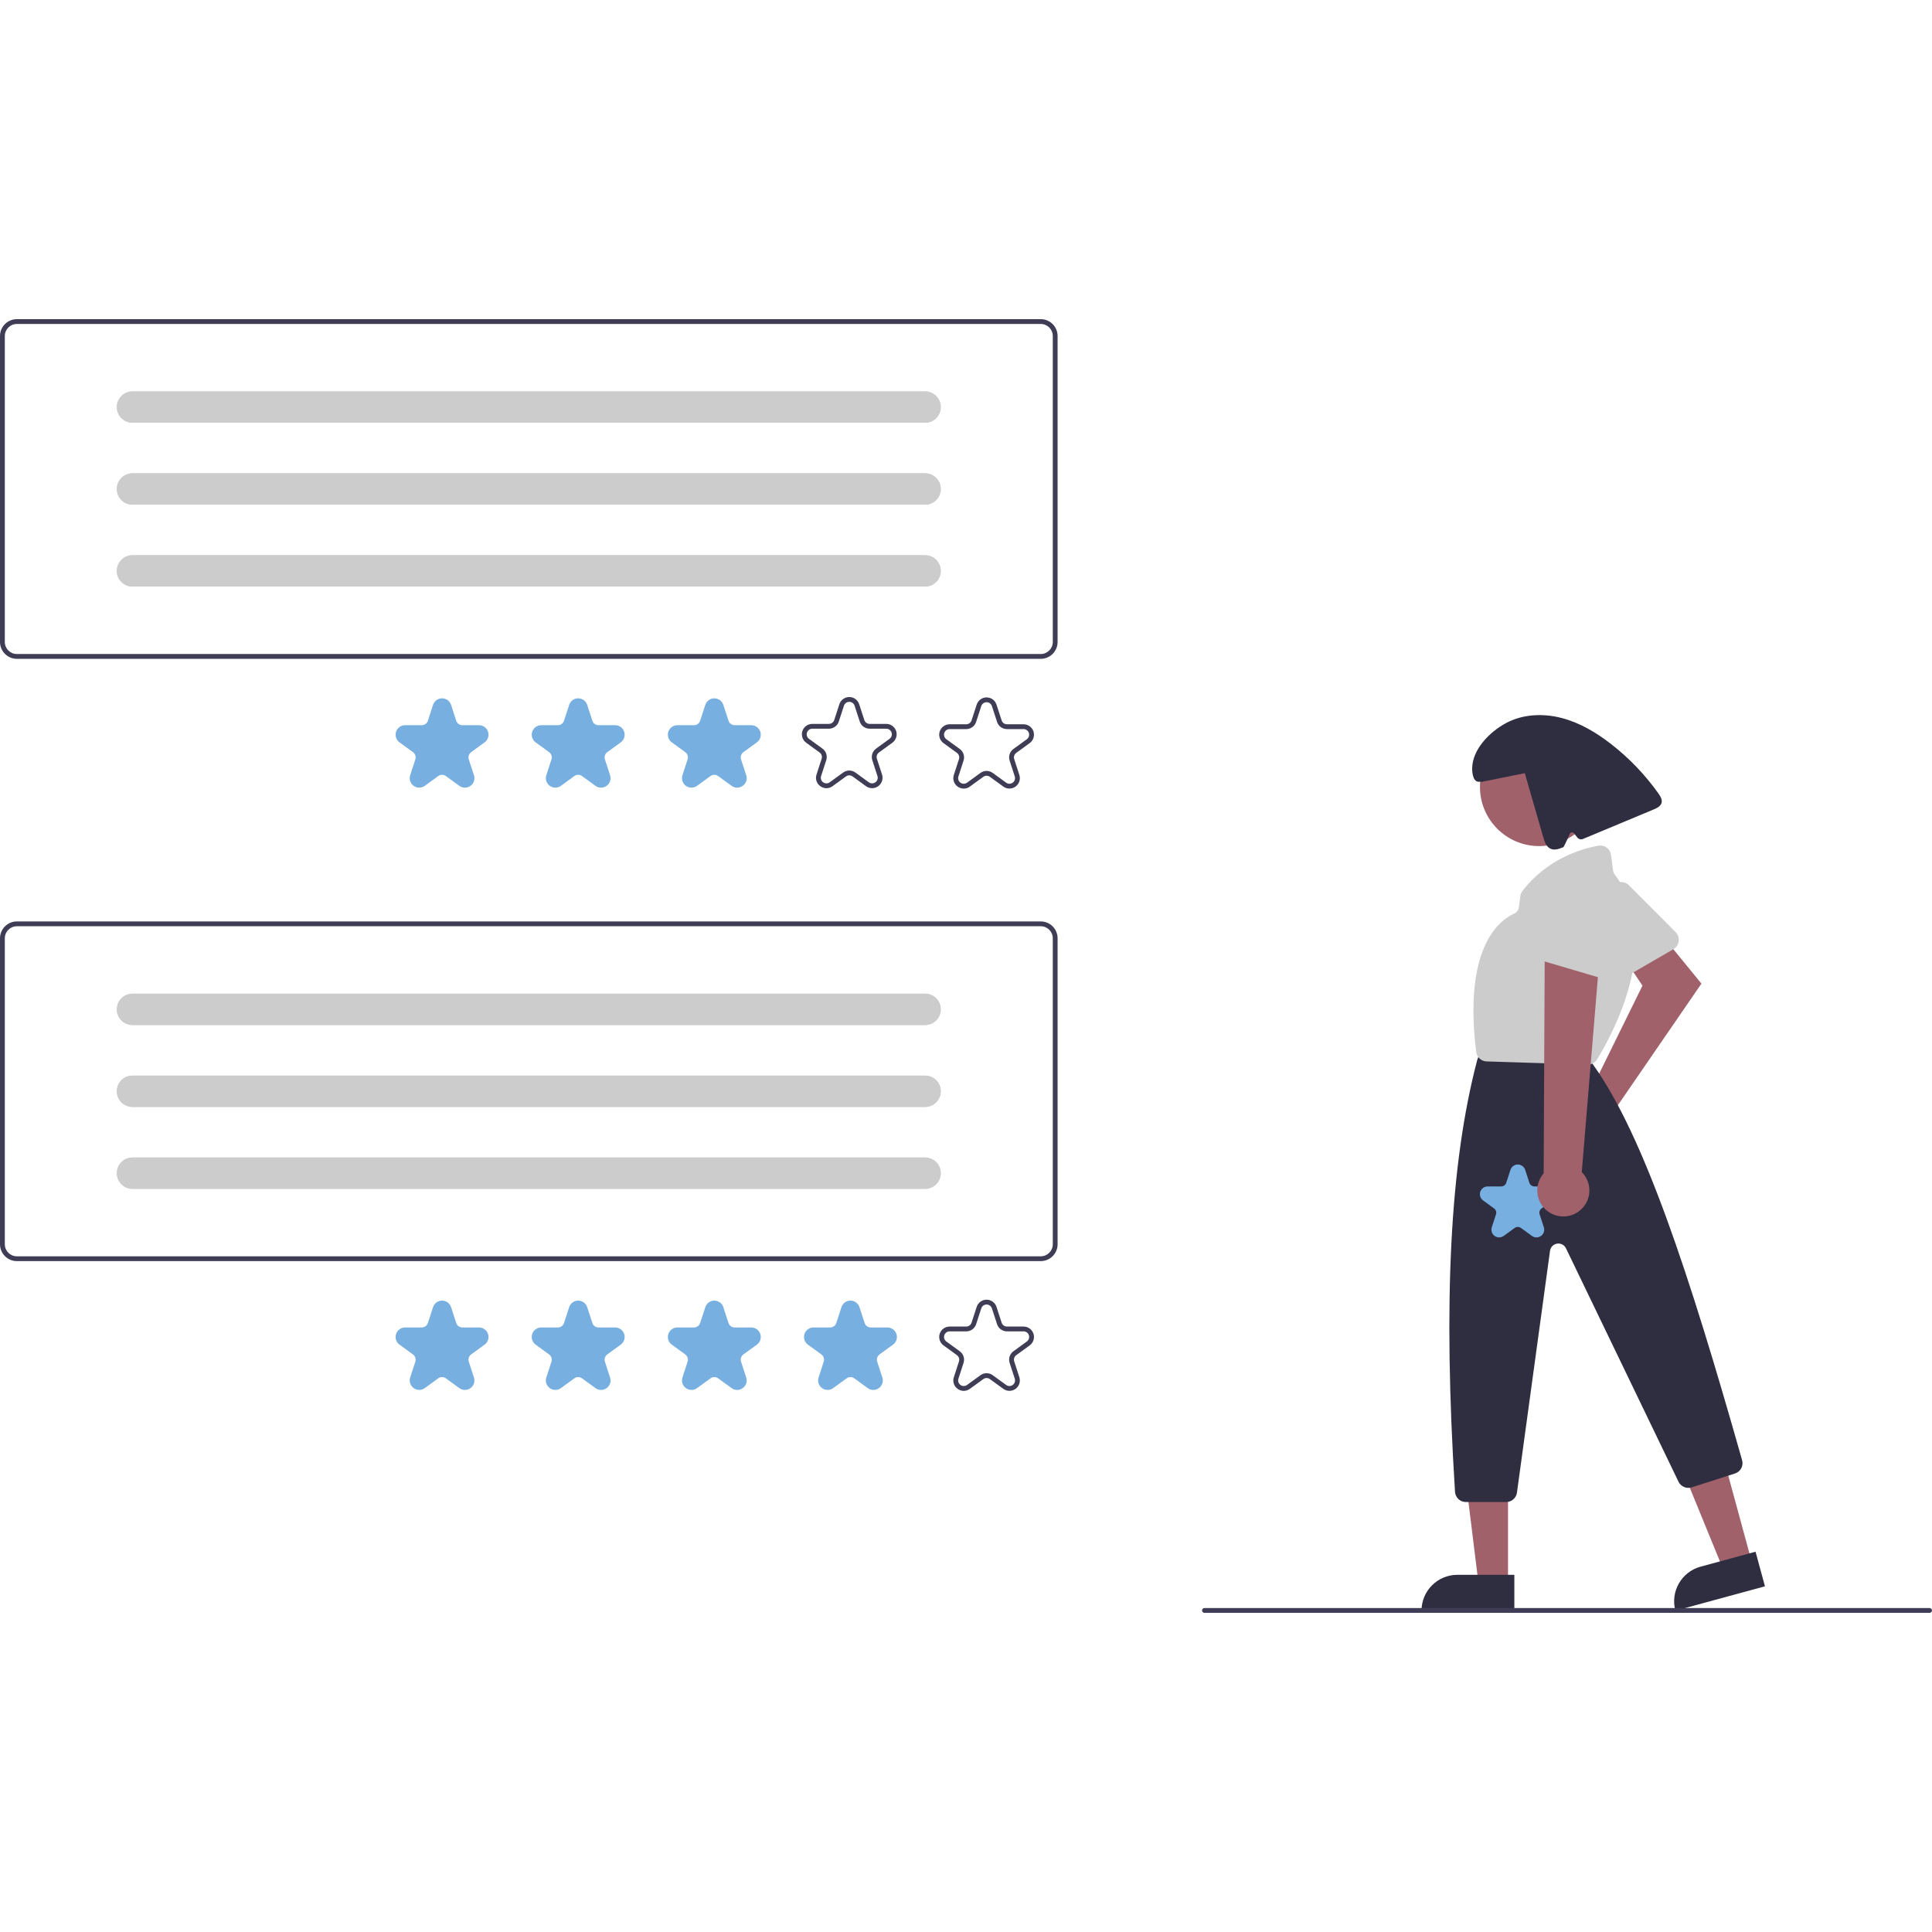
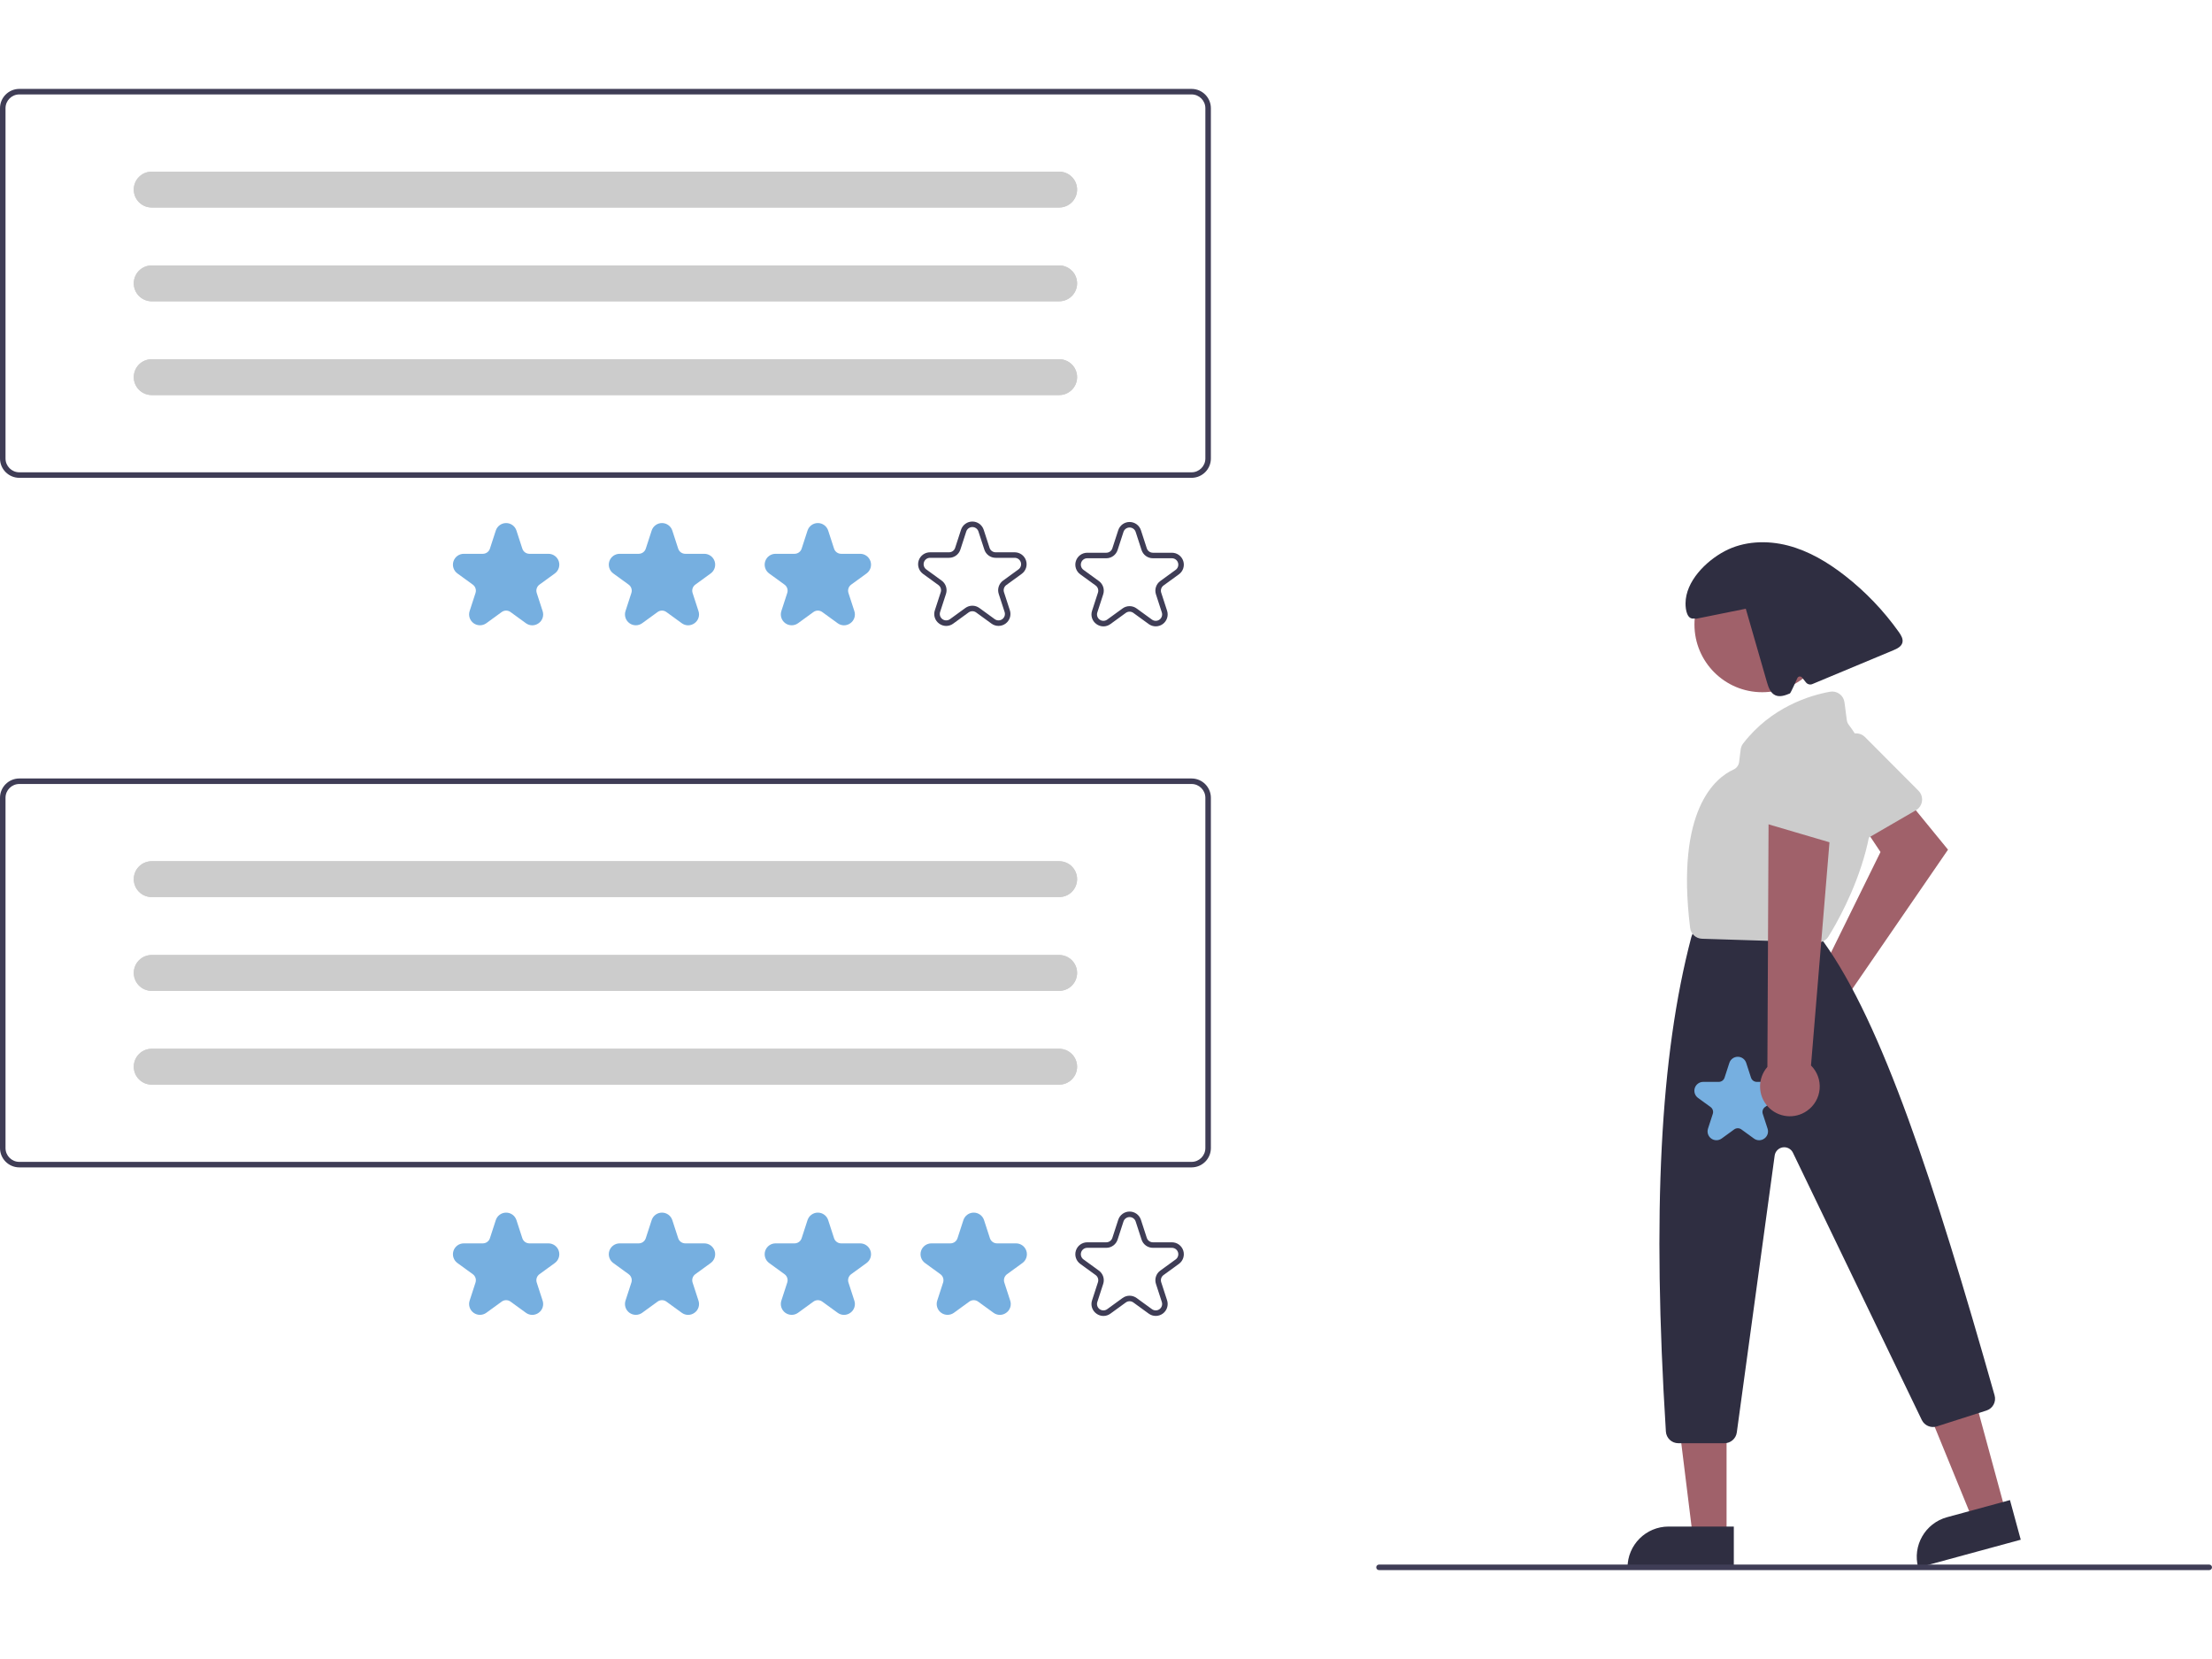
- <svg xmlns="http://www.w3.org/2000/svg" id="b8669117-6177-4f3a-a75c-05852d999d53" data-name="Layer 1" width="150px" height="150px" viewBox="0 0 801.953 537">
+ <svg xmlns="http://www.w3.org/2000/svg" id="b8669117-6177-4f3a-a75c-05852d999d53" data-name="Layer 1" width="200" height="150" viewBox="0 0 801.953 537">
  <path d="M857.273,503.003a10.527,10.527,0,0,1,1.621-.347l21.899-44.496-6.686-10.023,13.807-12.067,17.357,21.24-35.351,51.448a10.496,10.496,0,1,1-12.648-5.755Z" transform="translate(-199.0236 -181.5)" fill="#a0616a" />
  <path d="M894.656,442.218a4.514,4.514,0,0,1-1.016.801l-22.406,12.989a4.499,4.499,0,0,1-6.324-1.968l-10.897-23.023a4.476,4.476,0,0,1,1.537-5.645l13.889-9.448a4.502,4.502,0,0,1,5.718.544L894.57,435.949a4.504,4.504,0,0,1,.086,6.269Z" transform="translate(-199.0236 -181.5)" fill="#ccc" />
  <polygon points="727.092 515.689 715.262 518.908 697.217 474.811 714.677 470.06 727.092 515.689" fill="#a0616a" />
  <path d="M906.717,697.917h23.644a0,0,0,0,1,0,0v14.887a0,0,0,0,1,0,0H891.83a0,0,0,0,1,0,0v0A14.887,14.887,0,0,1,906.717,697.917Z" transform="translate(-352.2474 82.43915) rotate(-15.22067)" fill="#2f2e41" />
  <polygon points="625.961 524.716 613.702 524.715 607.869 477.427 625.963 477.428 625.961 524.716" fill="#a0616a" />
  <path d="M604.944,521.212h23.644a0,0,0,0,1,0,0v14.887a0,0,0,0,1,0,0H590.057a0,0,0,0,1,0,0v0A14.887,14.887,0,0,1,604.944,521.212Z" fill="#2f2e41" />
  <circle cx="638.878" cy="194.165" r="24.561" fill="#a0616a" />
  <path d="M824.234,672.5H807.481a4.513,4.513,0,0,1-4.496-4.223c-4.992-79.361-2.072-136.289,9.19-179.153a4.678,4.678,0,0,1,.182-.552l.897-2.243a4.479,4.479,0,0,1,4.178-2.829h34.452a4.493,4.493,0,0,1,3.417,1.571l4.679,5.46c.091.106.177.215.259.329,21.101,29.426,40.011,86.954,61.912,164.278a4.485,4.485,0,0,1-2.958,5.517L901.189,666.417a4.524,4.524,0,0,1-5.425-2.332l-46.723-96.907a3.5,3.5,0,0,0-6.62,1.046l-13.728,100.386A4.517,4.517,0,0,1,824.234,672.5Z" transform="translate(-199.0236 -181.5)" fill="#2f2e41" />
  <path d="M858.092,490.931c-.047,0-.094-.001-.141-.002l-41.848-1.321a4.485,4.485,0,0,1-4.329-3.954c-5.305-42.941,9.244-54.445,15.746-57.397a3.46,3.46,0,0,0,2.012-2.743l.562-4.501a4.484,4.484,0,0,1,.889-2.186c10.194-13.205,24.113-17.434,31.503-18.778a4.493,4.493,0,0,1,5.251,3.85l.843,6.463a3.56,3.56,0,0,0,.713,1.691c21.259,27.792-2.425,68.827-7.388,76.771h0A4.508,4.508,0,0,1,858.092,490.931Z" transform="translate(-199.0236 -181.5)" fill="#ccc" />
  <path d="M887.455,378.43A97.753,97.753,0,0,0,867.95,358.01c-6.198-4.841-13.098-8.978-20.709-10.956-7.612-1.979-16.019-1.642-22.963,2.049-6.945,3.691-14.125,11.025-14.169,18.889-.014,2.527.629,5.945,3.117,5.508l.72.095q9.004-1.819,18.007-3.637,3.835,13.308,7.669,26.616c.539,1.87,1.262,3.961,3.037,4.758,1.672.751,3.604.043,5.296-.663.278-.116,2.668-5.482,2.668-5.482a1,1,0,0,1,1.723-.288l1.42,1.775a2,2,0,0,0,2.332.596q14.683-6.129,29.366-12.259c1.353-.565,2.865-1.302,3.257-2.715C889.095,380.944,888.267,379.576,887.455,378.43Z" transform="translate(-199.0236 -181.5)" fill="#2f2e41" />
  <path d="M999.976,718.5h-301a1,1,0,0,1,0-2h301a1,1,0,0,1,0,2Z" transform="translate(-199.0236 -181.5)" fill="#3f3d56" />
  <path d="M836.793,562.664a3.203,3.203,0,0,1-1.889-.625l-4.552-3.307a2.206,2.206,0,0,0-2.602,0l-4.552,3.307a3.213,3.213,0,0,1-4.945-3.592l1.739-5.351a2.207,2.207,0,0,0-.804-2.475l-4.552-3.308a3.213,3.213,0,0,1,1.889-5.813h5.626a2.208,2.208,0,0,0,2.105-1.529l1.739-5.351a3.213,3.213,0,0,1,6.112,0l1.739,5.351a2.208,2.208,0,0,0,2.105,1.529h5.626a3.213,3.213,0,0,1,1.889,5.813l-4.552,3.307a2.208,2.208,0,0,0-.804,2.475l1.739,5.351a3.165,3.165,0,0,1-1.167,3.592A3.203,3.203,0,0,1,836.793,562.664Z" transform="translate(-199.0236 -181.5)" fill="#76afe0" />
  <path d="M854.189,551.966a10.743,10.743,0,0,0,1.406-16.412l7.773-93.871-23.144,3.184-.44,91.205a10.801,10.801,0,0,0,14.405,15.895Z" transform="translate(-199.0236 -181.5)" fill="#a0616a" />
  <path d="M864.881,455.199a4.514,4.514,0,0,1-1.281-.186l-24.846-7.308a4.499,4.499,0,0,1-2.927-5.941l9.195-23.754a4.476,4.476,0,0,1,5.153-2.771l16.415,3.568a4.502,4.502,0,0,1,3.542,4.521l-.764,27.492a4.504,4.504,0,0,1-4.488,4.378Z" transform="translate(-199.0236 -181.5)" fill="#ccc" />
  <path d="M631.024,572.5H206.024a7.008,7.008,0,0,1-7-7v-127a7.008,7.008,0,0,1,7-7H631.024a7.008,7.008,0,0,1,7,7v127A7.008,7.008,0,0,1,631.024,572.5Zm-425-139a5.006,5.006,0,0,0-5,5v127a5.006,5.006,0,0,0,5,5H631.024a5.006,5.006,0,0,0,5-5v-127a5.006,5.006,0,0,0-5-5Z" transform="translate(-199.0236 -181.5)" fill="#3f3d56" />
  <path d="M391.999,625.975a3.925,3.925,0,0,1-2.314-.766l-5.576-4.051a2.702,2.702,0,0,0-3.187,0l-5.576,4.051a3.937,3.937,0,0,1-6.058-4.401l2.13-6.555a2.705,2.705,0,0,0-.985-3.032l-5.576-4.051a3.936,3.936,0,0,1,2.314-7.121h6.893a2.705,2.705,0,0,0,2.579-1.873l2.13-6.555a3.937,3.937,0,0,1,7.488,0l2.13,6.555a2.705,2.705,0,0,0,2.579,1.873h6.893a3.937,3.937,0,0,1,2.314,7.121l-5.576,4.051a2.705,2.705,0,0,0-.985,3.032l2.13,6.555a3.877,3.877,0,0,1-1.43,4.401A3.924,3.924,0,0,1,391.999,625.975Z" transform="translate(-199.0236 -181.5)" fill="#76afe0" />
  <path d="M448.507,625.975a3.925,3.925,0,0,1-2.314-.766l-5.576-4.051a2.702,2.702,0,0,0-3.187,0l-5.576,4.051a3.937,3.937,0,0,1-6.058-4.401l2.13-6.555a2.705,2.705,0,0,0-.985-3.032l-5.576-4.051a3.937,3.937,0,0,1,2.314-7.121h6.893a2.705,2.705,0,0,0,2.579-1.873l2.13-6.555a3.936,3.936,0,0,1,7.488,0l2.13,6.555a2.705,2.705,0,0,0,2.579,1.873h6.893a3.937,3.937,0,0,1,2.314,7.121l-5.576,4.051a2.705,2.705,0,0,0-.985,3.032l2.13,6.555a3.877,3.877,0,0,1-1.43,4.401A3.924,3.924,0,0,1,448.507,625.975Z" transform="translate(-199.0236 -181.5)" fill="#76afe0" />
  <path d="M505.016,625.975a3.924,3.924,0,0,1-2.314-.766l-5.576-4.051a2.708,2.708,0,0,0-3.188,0l-5.576,4.051a3.936,3.936,0,0,1-6.058-4.401l2.13-6.555a2.705,2.705,0,0,0-.985-3.032l-5.576-4.051a3.937,3.937,0,0,1,2.314-7.121h6.893a2.705,2.705,0,0,0,2.579-1.873l2.13-6.555a3.936,3.936,0,0,1,7.488,0l2.13,6.555a2.705,2.705,0,0,0,2.579,1.873h6.893a3.937,3.937,0,0,1,2.314,7.121l-5.576,4.051a2.705,2.705,0,0,0-.985,3.032l2.13,6.555a3.878,3.878,0,0,1-1.43,4.401A3.925,3.925,0,0,1,505.016,625.975Z" transform="translate(-199.0236 -181.5)" fill="#76afe0" />
  <path d="M561.524,625.975a3.925,3.925,0,0,1-2.314-.766l-5.576-4.051a2.702,2.702,0,0,0-3.187,0L544.87,625.209a3.937,3.937,0,0,1-6.058-4.401l2.13-6.555a2.704,2.704,0,0,0-.985-3.032l-5.576-4.052a3.937,3.937,0,0,1,2.314-7.121h6.893a2.705,2.705,0,0,0,2.579-1.873l2.13-6.555a3.936,3.936,0,0,1,7.488,0l2.13,6.555a2.705,2.705,0,0,0,2.579,1.873h6.893a3.937,3.937,0,0,1,2.314,7.121l-5.576,4.051a2.705,2.705,0,0,0-.985,3.032l2.13,6.555A3.877,3.877,0,0,1,563.838,625.209,3.924,3.924,0,0,1,561.524,625.975Z" transform="translate(-199.0236 -181.5)" fill="#76afe0" />
  <path d="M599.065,626.364a4.313,4.313,0,0,1-2.541-.841,4.261,4.261,0,0,1-1.571-4.835l2.13-6.555a2.319,2.319,0,0,0-.844-2.598l-5.577-4.052a4.324,4.324,0,0,1,2.542-7.822H600.096a2.318,2.318,0,0,0,2.21-1.606l2.13-6.555a4.324,4.324,0,0,1,8.225,0l2.13,6.555a2.318,2.318,0,0,0,2.21,1.606h6.893a4.324,4.324,0,0,1,2.542,7.822l-5.576,4.052a2.318,2.318,0,0,0-.844,2.598l2.13,6.555a4.324,4.324,0,0,1-6.654,4.834l-5.576-4.051a2.318,2.318,0,0,0-2.732,0l-5.576,4.051A4.31,4.31,0,0,1,599.065,626.364Zm9.484-7.339a4.315,4.315,0,0,1,2.541.828l5.576,4.051a2.324,2.324,0,0,0,3.576-2.598l-2.13-6.555a4.313,4.313,0,0,1,1.571-4.834l5.576-4.052a2.324,2.324,0,0,0-1.366-4.204h-6.893a4.313,4.313,0,0,1-4.112-2.988l-2.13-6.555a2.324,2.324,0,0,0-4.421,0l-2.13,6.555a4.312,4.312,0,0,1-4.112,2.988h-6.893a2.324,2.324,0,0,0-1.366,4.204l5.577,4.052a4.314,4.314,0,0,1,1.571,4.834l-2.13,6.555a2.324,2.324,0,0,0,3.576,2.598l5.577-4.051A4.317,4.317,0,0,1,608.549,619.025Z" transform="translate(-199.0236 -181.5)" fill="#3f3d56" />
  <path d="M254.024,461.5a6.5,6.5,0,0,0,0,13h329a6.5,6.5,0,1,0,0-13Z" transform="translate(-199.0236 -181.5)" fill="#ccc" />
  <path d="M254.024,495.5a6.5,6.5,0,0,0,0,13h329a6.5,6.5,0,1,0,0-13Z" transform="translate(-199.0236 -181.5)" fill="#ccc" />
  <path d="M254.024,529.5a6.5,6.5,0,0,0,0,13h329a6.5,6.5,0,1,0,0-13Z" transform="translate(-199.0236 -181.5)" fill="#ccc" />
  <path d="M254.024,461.5a6.5,6.5,0,0,0,0,13h329a6.5,6.5,0,1,0,0-13Z" transform="translate(-199.0236 -181.5)" fill="#ccc" />
  <path d="M254.024,495.5a6.5,6.5,0,0,0,0,13h329a6.5,6.5,0,1,0,0-13Z" transform="translate(-199.0236 -181.5)" fill="#ccc" />
  <path d="M254.024,529.5a6.5,6.5,0,0,0,0,13h329a6.5,6.5,0,1,0,0-13Z" transform="translate(-199.0236 -181.5)" fill="#ccc" />
  <path d="M631.024,322.5H206.024a7.008,7.008,0,0,1-7-7v-127a7.008,7.008,0,0,1,7-7H631.024a7.008,7.008,0,0,1,7,7v127A7.008,7.008,0,0,1,631.024,322.5Zm-425-139a5.006,5.006,0,0,0-5,5v127a5.006,5.006,0,0,0,5,5H631.024a5.006,5.006,0,0,0,5-5v-127a5.006,5.006,0,0,0-5-5Z" transform="translate(-199.0236 -181.5)" fill="#3f3d56" />
  <path d="M391.999,375.975a3.925,3.925,0,0,1-2.314-.766l-5.576-4.051a2.702,2.702,0,0,0-3.187,0l-5.576,4.051a3.937,3.937,0,0,1-6.058-4.401l2.13-6.555a2.705,2.705,0,0,0-.985-3.032l-5.576-4.051a3.936,3.936,0,0,1,2.314-7.121h6.893a2.705,2.705,0,0,0,2.579-1.873l2.13-6.555a3.937,3.937,0,0,1,7.488,0l2.13,6.555a2.705,2.705,0,0,0,2.579,1.873h6.893a3.937,3.937,0,0,1,2.314,7.121l-5.576,4.051a2.705,2.705,0,0,0-.985,3.032l2.13,6.555a3.877,3.877,0,0,1-1.43,4.401A3.924,3.924,0,0,1,391.999,375.975Z" transform="translate(-199.0236 -181.5)" fill="#76afe0" />
  <path d="M448.507,375.975a3.925,3.925,0,0,1-2.314-.766l-5.576-4.051a2.702,2.702,0,0,0-3.187,0l-5.576,4.051a3.937,3.937,0,0,1-6.058-4.401l2.13-6.555a2.705,2.705,0,0,0-.985-3.032l-5.576-4.051a3.937,3.937,0,0,1,2.314-7.121h6.893a2.705,2.705,0,0,0,2.579-1.873l2.13-6.555a3.936,3.936,0,0,1,7.488,0l2.13,6.555a2.705,2.705,0,0,0,2.579,1.873h6.893a3.937,3.937,0,0,1,2.314,7.121l-5.576,4.051a2.705,2.705,0,0,0-.985,3.032l2.13,6.555a3.877,3.877,0,0,1-1.43,4.401A3.924,3.924,0,0,1,448.507,375.975Z" transform="translate(-199.0236 -181.5)" fill="#76afe0" />
  <path d="M505.016,375.975a3.924,3.924,0,0,1-2.314-.766l-5.576-4.051a2.708,2.708,0,0,0-3.188,0l-5.576,4.051a3.936,3.936,0,0,1-6.058-4.401l2.13-6.555a2.705,2.705,0,0,0-.985-3.032l-5.576-4.051a3.937,3.937,0,0,1,2.314-7.121h6.893a2.705,2.705,0,0,0,2.579-1.873l2.13-6.555a3.936,3.936,0,0,1,7.488,0l2.13,6.555a2.705,2.705,0,0,0,2.579,1.873h6.893a3.937,3.937,0,0,1,2.314,7.121l-5.576,4.051a2.705,2.705,0,0,0-.985,3.032l2.13,6.555a3.878,3.878,0,0,1-1.43,4.401A3.925,3.925,0,0,1,505.016,375.975Z" transform="translate(-199.0236 -181.5)" fill="#76afe0" />
  <path d="M599.065,376.364a4.313,4.313,0,0,1-2.541-.841,4.261,4.261,0,0,1-1.571-4.835l2.13-6.555a2.319,2.319,0,0,0-.844-2.598l-5.577-4.052a4.324,4.324,0,0,1,2.542-7.822H600.096a2.318,2.318,0,0,0,2.21-1.606l2.13-6.555a4.324,4.324,0,0,1,8.225,0l2.13,6.555a2.318,2.318,0,0,0,2.21,1.606h6.893a4.324,4.324,0,0,1,2.542,7.822l-5.576,4.052a2.318,2.318,0,0,0-.844,2.598l2.13,6.555a4.324,4.324,0,0,1-6.654,4.834l-5.576-4.051a2.318,2.318,0,0,0-2.732,0l-5.576,4.051A4.31,4.31,0,0,1,599.065,376.364Zm9.484-7.339a4.315,4.315,0,0,1,2.541.828l5.576,4.051a2.324,2.324,0,0,0,3.576-2.598l-2.13-6.555a4.313,4.313,0,0,1,1.571-4.834l5.576-4.052a2.324,2.324,0,0,0-1.366-4.204h-6.893a4.313,4.313,0,0,1-4.112-2.988l-2.13-6.555a2.324,2.324,0,0,0-4.421,0l-2.13,6.555a4.312,4.312,0,0,1-4.112,2.988h-6.893a2.324,2.324,0,0,0-1.366,4.204l5.577,4.052a4.314,4.314,0,0,1,1.571,4.834l-2.13,6.555a2.324,2.324,0,0,0,3.576,2.598l5.577-4.051A4.317,4.317,0,0,1,608.549,369.025Z" transform="translate(-199.0236 -181.5)" fill="#3f3d56" />
  <path d="M542.065,376.203a4.313,4.313,0,0,1-2.541-.841,4.261,4.261,0,0,1-1.571-4.835l2.13-6.555a2.319,2.319,0,0,0-.844-2.598l-5.577-4.052A4.324,4.324,0,0,1,536.203,349.5H543.096a2.318,2.318,0,0,0,2.21-1.606l2.13-6.555a4.324,4.324,0,0,1,8.225,0l2.13,6.555a2.318,2.318,0,0,0,2.21,1.606h6.893a4.324,4.324,0,0,1,2.542,7.822l-5.576,4.052a2.318,2.318,0,0,0-.844,2.598l2.13,6.555a4.324,4.324,0,0,1-6.654,4.834l-5.576-4.051a2.318,2.318,0,0,0-2.732,0l-5.576,4.051A4.31,4.31,0,0,1,542.065,376.203Zm9.484-7.339a4.315,4.315,0,0,1,2.541.828l5.576,4.051a2.324,2.324,0,0,0,3.576-2.598l-2.13-6.555a4.313,4.313,0,0,1,1.571-4.834l5.576-4.052a2.324,2.324,0,0,0-1.366-4.204h-6.893a4.313,4.313,0,0,1-4.112-2.988l-2.13-6.555a2.324,2.324,0,0,0-4.421,0l-2.13,6.555A4.312,4.312,0,0,1,543.096,351.5h-6.893a2.324,2.324,0,0,0-1.366,4.204l5.577,4.052a4.314,4.314,0,0,1,1.571,4.834l-2.13,6.555a2.324,2.324,0,0,0,3.576,2.598l5.577-4.051A4.317,4.317,0,0,1,551.549,368.864Z" transform="translate(-199.0236 -181.5)" fill="#3f3d56" />
  <path d="M254.024,211.5a6.5,6.5,0,0,0,0,13h329a6.5,6.5,0,0,0,0-13Z" transform="translate(-199.0236 -181.5)" fill="#ccc" />
  <path d="M254.024,245.5a6.5,6.5,0,0,0,0,13h329a6.5,6.5,0,0,0,0-13Z" transform="translate(-199.0236 -181.5)" fill="#ccc" />
  <path d="M254.024,279.5a6.5,6.5,0,0,0,0,13h329a6.5,6.5,0,0,0,0-13Z" transform="translate(-199.0236 -181.5)" fill="#ccc" />
  <path d="M254.024,211.5a6.5,6.5,0,0,0,0,13h329a6.5,6.5,0,0,0,0-13Z" transform="translate(-199.0236 -181.5)" fill="#ccc" />
  <path d="M254.024,245.5a6.5,6.5,0,0,0,0,13h329a6.5,6.5,0,0,0,0-13Z" transform="translate(-199.0236 -181.5)" fill="#ccc" />
  <path d="M254.024,279.5a6.5,6.5,0,0,0,0,13h329a6.5,6.5,0,0,0,0-13Z" transform="translate(-199.0236 -181.5)" fill="#ccc" />
</svg>
